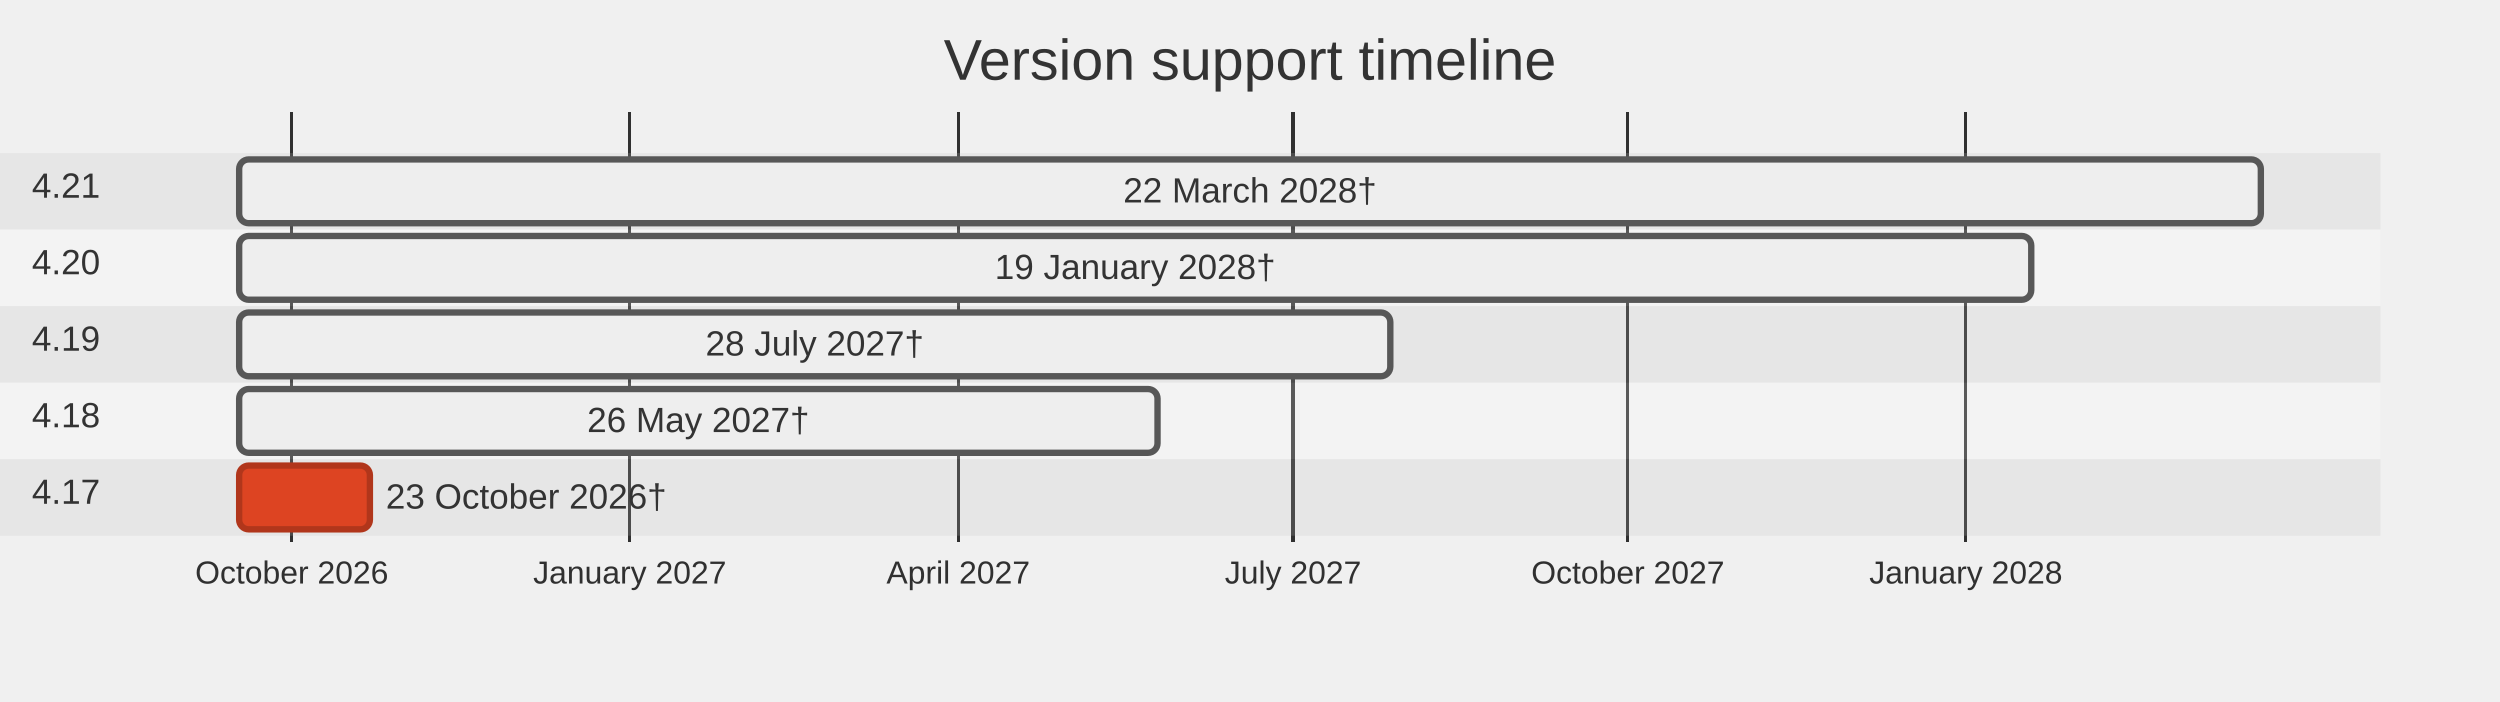
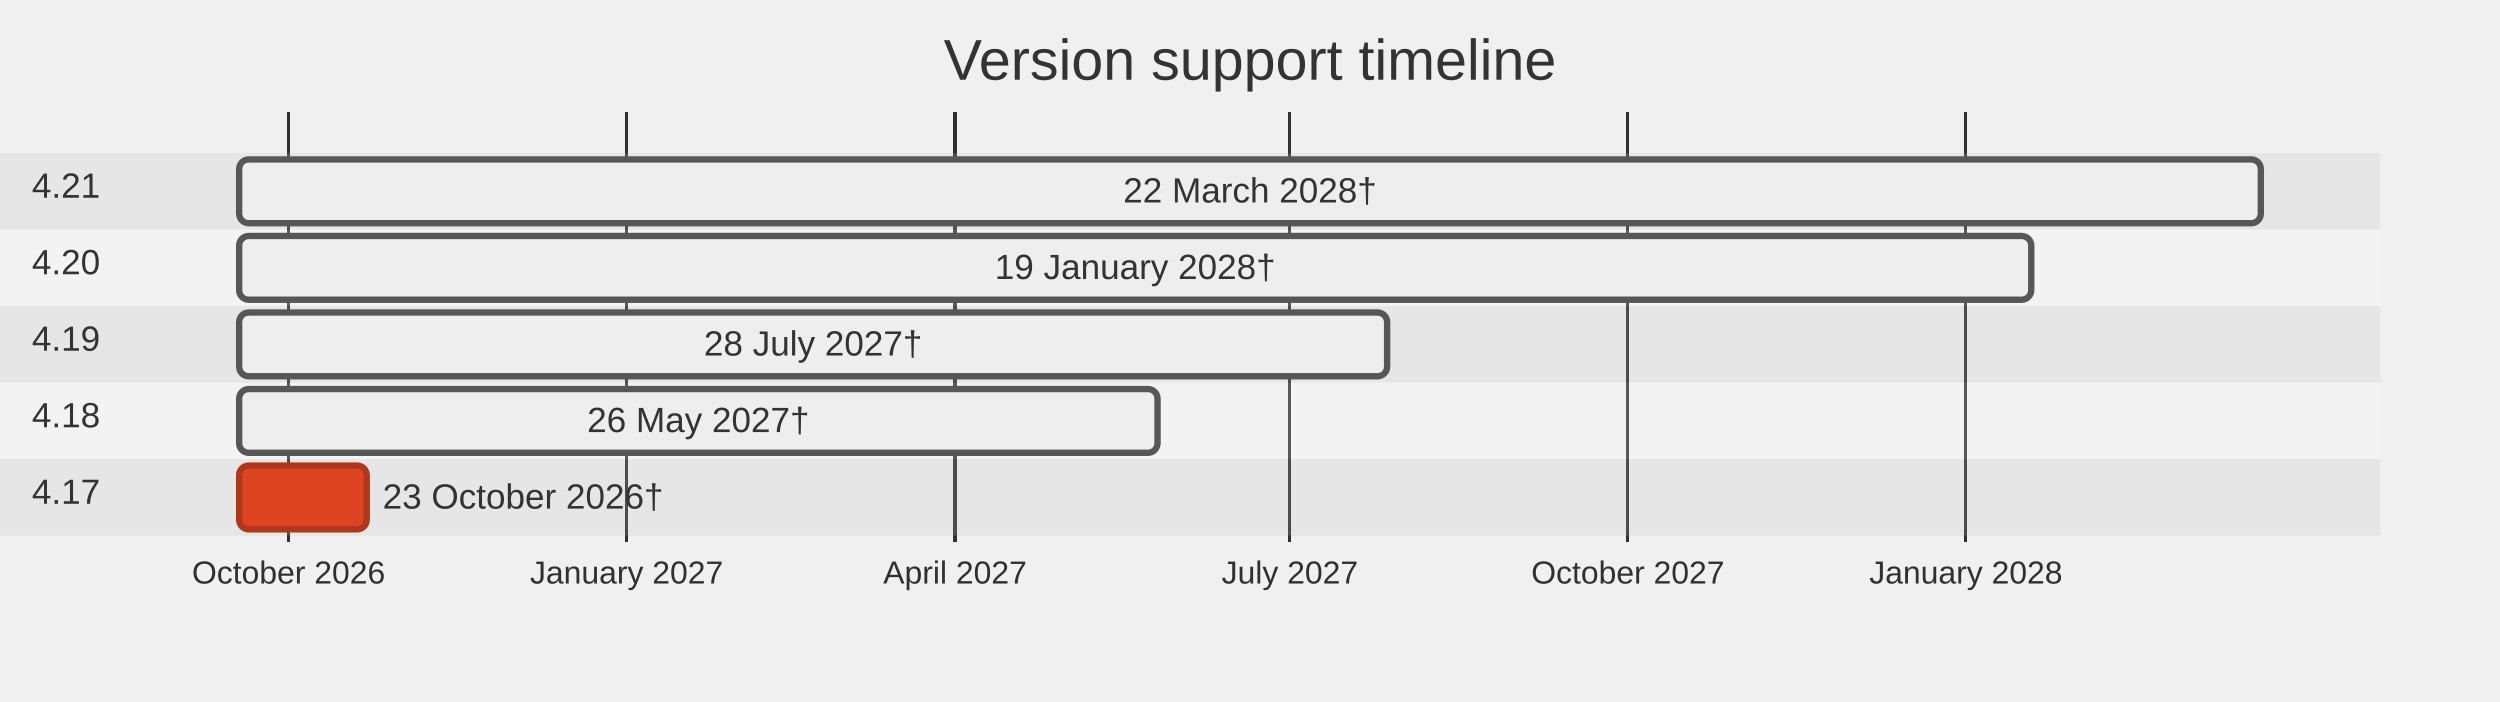
<svg xmlns="http://www.w3.org/2000/svg" id="my-svg" width="100%" viewBox="0 0 784 220" style="max-width: 784px; background-color: white;" role="graphics-document document" aria-roledescription="gantt">
  <style>#my-svg{font-family:"trebuchet ms",verdana,arial,sans-serif;font-size:16px;fill:#000000;}@keyframes edge-animation-frame{from{stroke-dashoffset:0;}}@keyframes dash{to{stroke-dashoffset:0;}}#my-svg .edge-animation-slow{stroke-dasharray:9,5!important;stroke-dashoffset:900;animation:dash 50s linear infinite;stroke-linecap:round;}#my-svg .edge-animation-fast{stroke-dasharray:9,5!important;stroke-dashoffset:900;animation:dash 20s linear infinite;stroke-linecap:round;}#my-svg .error-icon{fill:#552222;}#my-svg .error-text{fill:#552222;stroke:#552222;}#my-svg .edge-thickness-normal{stroke-width:1px;}#my-svg .edge-thickness-thick{stroke-width:3.5px;}#my-svg .edge-pattern-solid{stroke-dasharray:0;}#my-svg .edge-thickness-invisible{stroke-width:0;fill:none;}#my-svg .edge-pattern-dashed{stroke-dasharray:3;}#my-svg .edge-pattern-dotted{stroke-dasharray:2;}#my-svg .marker{fill:#666;stroke:#666;}#my-svg .marker.cross{stroke:#666;}#my-svg svg{font-family:"trebuchet ms",verdana,arial,sans-serif;font-size:16px;}#my-svg p{margin:0;}#my-svg .mermaid-main-font{font-family:"trebuchet ms",verdana,arial,sans-serif;}#my-svg .exclude-range{fill:#eeeeee;}#my-svg .section{stroke:none;opacity:0.2;}#my-svg .section0{fill:hsl(0, 0%, 73.922%);}#my-svg .section2{fill:hsl(0, 0%, 73.922%);}#my-svg .section1,#my-svg .section3{fill:white;opacity:0.2;}#my-svg .sectionTitle0{fill:#333;}#my-svg .sectionTitle1{fill:#333;}#my-svg .sectionTitle2{fill:#333;}#my-svg .sectionTitle3{fill:#333;}#my-svg .sectionTitle{text-anchor:start;font-family:"trebuchet ms",verdana,arial,sans-serif;}#my-svg .grid .tick{stroke:hsl(0, 0%, 90%);opacity:0.8;shape-rendering:crispEdges;}#my-svg .grid .tick text{font-family:"trebuchet ms",verdana,arial,sans-serif;fill:#000000;}#my-svg .grid path{stroke-width:0;}#my-svg .today{fill:none;stroke:#d42;stroke-width:2px;}#my-svg .task{stroke-width:2;}#my-svg .taskText{text-anchor:middle;font-family:"trebuchet ms",verdana,arial,sans-serif;}#my-svg .taskTextOutsideRight{fill:#333;text-anchor:start;font-family:"trebuchet ms",verdana,arial,sans-serif;}#my-svg .taskTextOutsideLeft{fill:#333;text-anchor:end;}#my-svg .task.clickable{cursor:pointer;}#my-svg .taskText.clickable{cursor:pointer;fill:#003163!important;font-weight:bold;}#my-svg .taskTextOutsideLeft.clickable{cursor:pointer;fill:#003163!important;font-weight:bold;}#my-svg .taskTextOutsideRight.clickable{cursor:pointer;fill:#003163!important;font-weight:bold;}#my-svg .taskText0,#my-svg .taskText1,#my-svg .taskText2,#my-svg .taskText3{fill:white;}#my-svg .task0,#my-svg .task1,#my-svg .task2,#my-svg .task3{fill:#707070;stroke:hsl(0, 0%, 33.922%);}#my-svg .taskTextOutside0,#my-svg .taskTextOutside2{fill:#333;}#my-svg .taskTextOutside1,#my-svg .taskTextOutside3{fill:#333;}#my-svg .active0,#my-svg .active1,#my-svg .active2,#my-svg .active3{fill:#eee;stroke:hsl(0, 0%, 33.922%);}#my-svg .activeText0,#my-svg .activeText1,#my-svg .activeText2,#my-svg .activeText3{fill:#333!important;}#my-svg .done0,#my-svg .done1,#my-svg .done2,#my-svg .done3{stroke:#666;fill:#bbb;stroke-width:2;}#my-svg .doneText0,#my-svg .doneText1,#my-svg .doneText2,#my-svg .doneText3{fill:#333!important;}#my-svg .doneText0.taskTextOutsideLeft,#my-svg .doneText0.taskTextOutsideRight,#my-svg .doneText1.taskTextOutsideLeft,#my-svg .doneText1.taskTextOutsideRight,#my-svg .doneText2.taskTextOutsideLeft,#my-svg .doneText2.taskTextOutsideRight,#my-svg .doneText3.taskTextOutsideLeft,#my-svg .doneText3.taskTextOutsideRight{fill:#333!important;}#my-svg .crit0,#my-svg .crit1,#my-svg .crit2,#my-svg .crit3{stroke:hsl(10.909, 73.333%, 40%);fill:#d42;stroke-width:2;}#my-svg .activeCrit0,#my-svg .activeCrit1,#my-svg .activeCrit2,#my-svg .activeCrit3{stroke:hsl(10.909, 73.333%, 40%);fill:#eee;stroke-width:2;}#my-svg .doneCrit0,#my-svg .doneCrit1,#my-svg .doneCrit2,#my-svg .doneCrit3{stroke:hsl(10.909, 73.333%, 40%);fill:#bbb;stroke-width:2;cursor:pointer;shape-rendering:crispEdges;}#my-svg .milestone{transform:rotate(45deg) scale(0.8,0.8);}#my-svg .milestoneText{font-style:italic;}#my-svg .doneCritText0,#my-svg .doneCritText1,#my-svg .doneCritText2,#my-svg .doneCritText3{fill:#333!important;}#my-svg .doneCritText0.taskTextOutsideLeft,#my-svg .doneCritText0.taskTextOutsideRight,#my-svg .doneCritText1.taskTextOutsideLeft,#my-svg .doneCritText1.taskTextOutsideRight,#my-svg .doneCritText2.taskTextOutsideLeft,#my-svg .doneCritText2.taskTextOutsideRight,#my-svg .doneCritText3.taskTextOutsideLeft,#my-svg .doneCritText3.taskTextOutsideRight{fill:#333!important;}#my-svg .vert{stroke:#d42;}#my-svg .vertText{font-size:15px;text-anchor:middle;fill:#d42!important;}#my-svg .activeCritText0,#my-svg .activeCritText1,#my-svg .activeCritText2,#my-svg .activeCritText3{fill:#333!important;}#my-svg .titleText{text-anchor:middle;font-size:18px;fill:#333;font-family:"trebuchet ms",verdana,arial,sans-serif;}#my-svg .node .neo-node{stroke:#999;}#my-svg [data-look="neo"].node rect,#my-svg [data-look="neo"].cluster rect,#my-svg [data-look="neo"].node polygon{stroke:url(#my-svg-gradient);filter:drop-shadow( 1px 2px 2px rgba(185,185,185,1));}#my-svg [data-look="neo"].swimlane.cluster rect{filter:none;}#my-svg [data-look="neo"].node path{stroke:url(#my-svg-gradient);stroke-width:1px;}#my-svg [data-look="neo"].node .outer-path{filter:drop-shadow( 1px 2px 2px rgba(185,185,185,1));}#my-svg [data-look="neo"].node .neo-line path{stroke:#999;filter:none;}#my-svg [data-look="neo"].node circle{stroke:url(#my-svg-gradient);filter:drop-shadow( 1px 2px 2px rgba(185,185,185,1));}#my-svg [data-look="neo"].node circle .state-start{fill:#000000;}#my-svg [data-look="neo"].icon-shape .icon{fill:url(#my-svg-gradient);filter:drop-shadow( 1px 2px 2px rgba(185,185,185,1));}#my-svg [data-look="neo"].icon-shape .icon-neo path{stroke:url(#my-svg-gradient);filter:drop-shadow( 1px 2px 2px rgba(185,185,185,1));}#my-svg :root{--mermaid-font-family:"trebuchet ms",verdana,arial,sans-serif;}</style>
  <g />
  <g class="grid" transform="translate(75, 170)" fill="none" font-size="10" font-family="sans-serif" text-anchor="middle">
    <path class="domain" stroke="currentColor" d="M0.5,-135V0.5H634.5V-135" />
-     <g class="tick" opacity="1" transform="translate(16.5,0)">
+     <g class="tick" opacity="1" transform="translate(15.5,0)">
      <line stroke="currentColor" y2="-135" />
      <text fill="#000" y="3" dy="1em" stroke="none" font-size="10" style="text-anchor: middle;"> October 2026</text>
    </g>
-     <g class="tick" opacity="1" transform="translate(122.5,0)">
+     <g class="tick" opacity="1" transform="translate(121.5,0)">
      <line stroke="currentColor" y2="-135" />
      <text fill="#000" y="3" dy="1em" stroke="none" font-size="10" style="text-anchor: middle;"> January 2027</text>
    </g>
-     <g class="tick" opacity="1" transform="translate(225.5,0)">
+     <g class="tick" opacity="1" transform="translate(224.5,0)">
      <line stroke="currentColor" y2="-135" />
      <text fill="#000" y="3" dy="1em" stroke="none" font-size="10" style="text-anchor: middle;"> April 2027</text>
    </g>
-     <g class="tick" opacity="1" transform="translate(330.5,0)">
+     <g class="tick" opacity="1" transform="translate(329.5,0)">
      <line stroke="currentColor" y2="-135" />
      <text fill="#000" y="3" dy="1em" stroke="none" font-size="10" style="text-anchor: middle;"> July 2027</text>
    </g>
    <g class="tick" opacity="1" transform="translate(435.5,0)">
      <line stroke="currentColor" y2="-135" />
      <text fill="#000" y="3" dy="1em" stroke="none" font-size="10" style="text-anchor: middle;"> October 2027</text>
    </g>
    <g class="tick" opacity="1" transform="translate(541.5,0)">
      <line stroke="currentColor" y2="-135" />
      <text fill="#000" y="3" dy="1em" stroke="none" font-size="10" style="text-anchor: middle;"> January 2028</text>
    </g>
  </g>
  <g>
    <rect x="0" y="48" width="746.5" height="24" class="section section0" />
    <rect x="0" y="72" width="746.5" height="24" class="section section1" />
    <rect x="0" y="96" width="746.5" height="24" class="section section2" />
    <rect x="0" y="120" width="746.5" height="24" class="section section3" />
    <rect x="0" y="144" width="746.5" height="24" class="section section0" />
  </g>
  <g>
    <rect id="my-svg-task1" rx="3" ry="3" x="75" y="50" width="634" height="20" transform-origin="392px 60px" class="task active0" />
    <rect id="my-svg-task2" rx="3" ry="3" x="75" y="74" width="562" height="20" transform-origin="356px 84px" class="task active1" />
-     <rect id="my-svg-task3" rx="3" ry="3" x="75" y="98" width="361" height="20" transform-origin="255.5px 108px" class="task active2" />
+     <rect id="my-svg-task3" rx="3" ry="3" x="75" y="98" width="360" height="20" transform-origin="255px 108px" class="task active2" />
    <rect id="my-svg-task4" rx="3" ry="3" x="75" y="122" width="288" height="20" transform-origin="219px 132px" class="task active3" />
-     <rect id="my-svg-task5" rx="3" ry="3" x="75" y="146" width="41" height="20" transform-origin="95.5px 156px" class="task crit0" />
+     <rect id="my-svg-task5" rx="3" ry="3" x="75" y="146" width="40" height="20" transform-origin="95px 156px" class="task crit0" />
    <text id="my-svg-task1-text" font-size="11" x="392" y="63.5" class="taskText taskText0 activeText0 width-88.51611328125">22 March 2028†      </text>
    <text id="my-svg-task2-text" font-size="11" x="356" y="87.5" class="taskText taskText1 activeText1 width-96.685546875">19 January 2028†    </text>
-     <text id="my-svg-task3-text" font-size="11" x="255.5" y="111.5" class="taskText taskText2 activeText2 width-74.76611328125">28 July 2027†       </text>
+     <text id="my-svg-task3-text" font-size="11" x="255" y="111.5" class="taskText taskText2 activeText2 width-74.76611328125">28 July 2027†       </text>
    <text id="my-svg-task4-text" font-size="11" x="219" y="135.5" class="taskText taskText3 activeText3 width-77.7255859375">26 May 2027†        </text>
-     <text id="my-svg-task5-text" font-size="11" x="121" y="159.5" class="taskTextOutsideRight taskTextOutside0  critText0 width-99.005859375">23 October 2026†    </text>
+     <text id="my-svg-task5-text" font-size="11" x="120" y="159.5" class="taskTextOutsideRight taskTextOutside0  critText0 width-99.005859375">23 October 2026†    </text>
  </g>
  <g>
    <text dy="0em" x="10" y="62" font-size="11" class="sectionTitle sectionTitle0">
      <tspan alignment-baseline="central" x="10">4.21</tspan>
    </text>
    <text dy="0em" x="10" y="86" font-size="11" class="sectionTitle sectionTitle1">
      <tspan alignment-baseline="central" x="10">4.20</tspan>
    </text>
    <text dy="0em" x="10" y="110" font-size="11" class="sectionTitle sectionTitle2">
      <tspan alignment-baseline="central" x="10">4.19</tspan>
    </text>
    <text dy="0em" x="10" y="134" font-size="11" class="sectionTitle sectionTitle3">
      <tspan alignment-baseline="central" x="10">4.18</tspan>
    </text>
    <text dy="0em" x="10" y="158" font-size="11" class="sectionTitle sectionTitle0">
      <tspan alignment-baseline="central" x="10">4.17</tspan>
    </text>
  </g>
  <text x="392" y="25" class="titleText">Version support timeline</text>
</svg>
